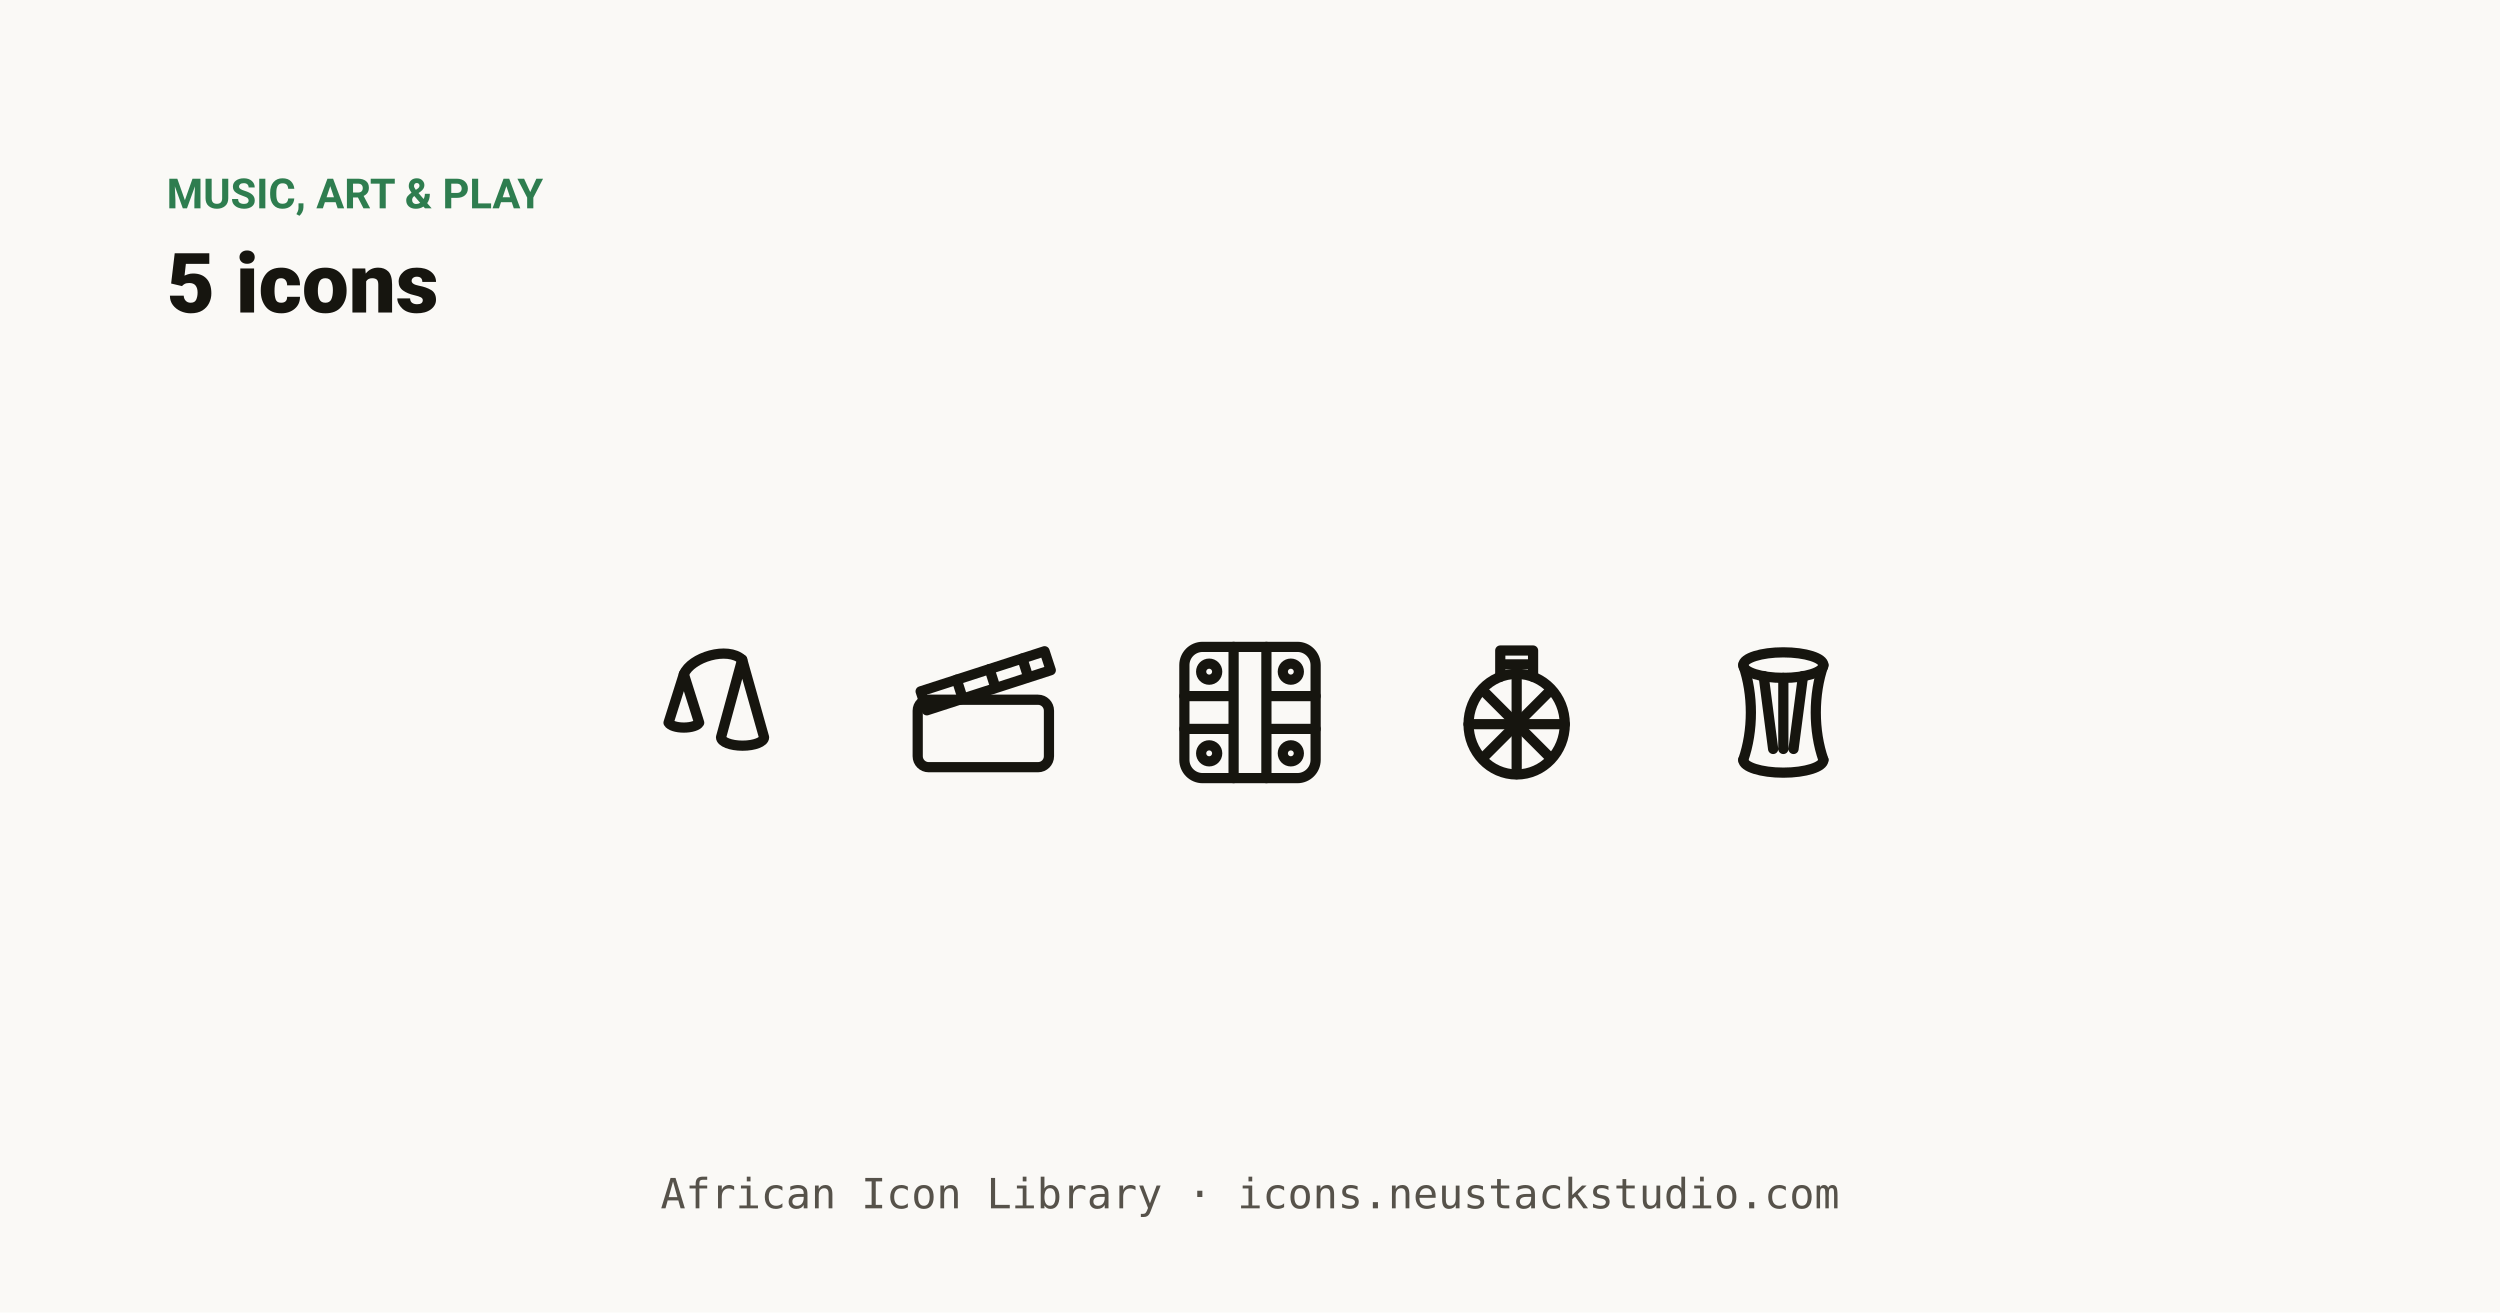
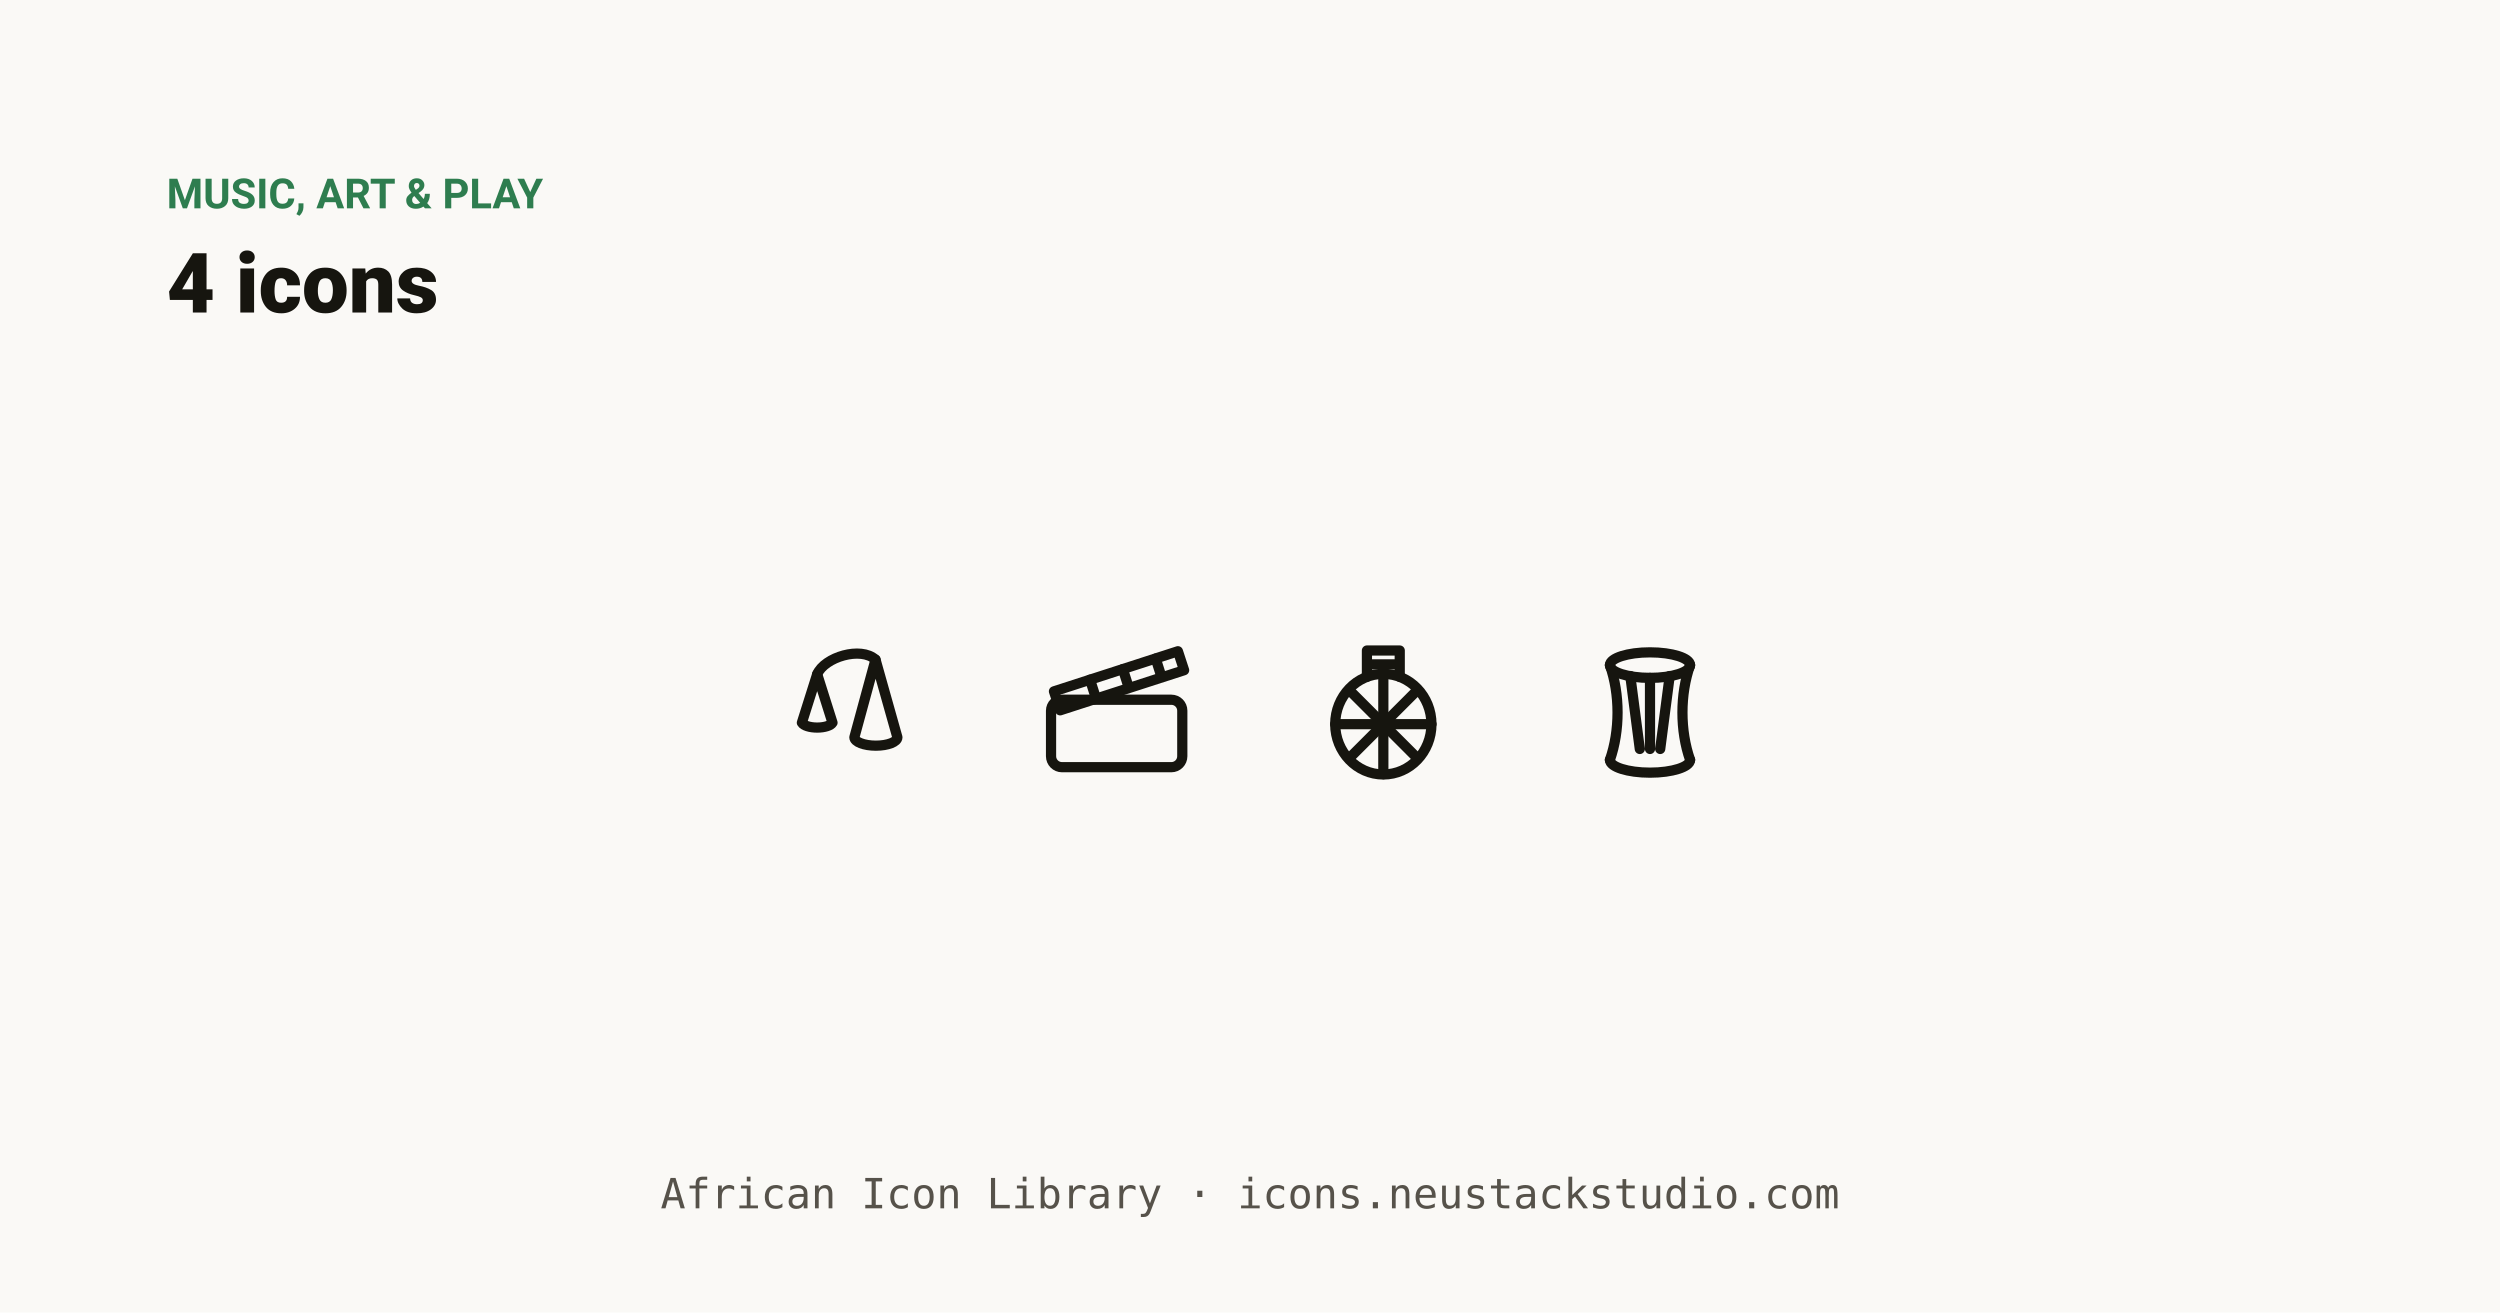
<svg xmlns="http://www.w3.org/2000/svg" width="1200" height="630" viewBox="0 0 1200 630">
  <rect width="1200" height="630" fill="#FAF9F6" />
  <text x="80" y="100" font-family="-apple-system, BlinkMacSystemFont, 'Segoe UI', 'Schibsted Grotesk', Roboto, Helvetica, Arial, sans-serif" font-size="20" font-weight="600" fill="#2E7D4F" text-anchor="start">MUSIC, ART &amp; PLAY</text>
-   <text x="80" y="150" font-family="-apple-system, BlinkMacSystemFont, 'Segoe UI', 'Schibsted Grotesk', Roboto, Helvetica, Arial, sans-serif" font-size="40" font-weight="800" fill="#16150F" text-anchor="start">5 icons</text>
-   <g transform="translate(302 300) scale(3.5)" fill="none" stroke="#16150F" stroke-width="1.4" stroke-linecap="round" stroke-linejoin="round">
+   <text x="80" y="150" font-family="-apple-system, BlinkMacSystemFont, 'Segoe UI', 'Schibsted Grotesk', Roboto, Helvetica, Arial, sans-serif" font-size="40" font-weight="800" fill="#16150F" text-anchor="start">4 icons</text>
+   <g transform="translate(366 300) scale(3.5)" fill="none" stroke="#16150F" stroke-width="1.4" stroke-linecap="round" stroke-linejoin="round">
    <path d="M7.5 6.75 5.4 13.4a2.15.85 0 0 0 4.2 0Z" />
    <path d="M15.5 4.75 12.6 15.4a2.95 1.15 0 0 0 5.9 0Z" />
    <path d="M7.5 6.75c1-2.35 6-3.85 8-2" />
  </g>
-   <g transform="translate(430 300) scale(3.5)" fill="none" stroke="#16150F" stroke-width="1.4" stroke-linecap="round" stroke-linejoin="round">
+   <g transform="translate(494 300) scale(3.5)" fill="none" stroke="#16150F" stroke-width="1.4" stroke-linecap="round" stroke-linejoin="round">
    <rect width="18" height="9.25" x="3" y="10.25" rx="1.5" />
    <path d="m3.4 9.1 17-5.5.85 2.6-17 5.5Z" />
    <path d="m8.35 7.5.7 2.2m3.8-3.65.7 2.2m3.8-3.65.7 2.2" />
  </g>
-   <g transform="translate(558 300) scale(3.5)" fill="none" stroke="#16150F" stroke-width="1.4" stroke-linecap="round" stroke-linejoin="round">
-     <rect width="18" height="18" x="3" y="3" rx="2.5" />
-     <path d="M9.75 3v18m4.5-18v18M3 9.75h6.75M3 14.25h6.75m4.5-4.5H21m-6.75 4.5H21" />
-     <circle cx="6.4" cy="6.4" r="1.1" />
-     <circle cx="17.6" cy="6.4" r="1.1" />
-     <circle cx="6.4" cy="17.6" r="1.1" />
-     <circle cx="17.6" cy="17.6" r="1.1" />
-   </g>
-   <g transform="translate(686 300) scale(3.5)" fill="none" stroke="#16150F" stroke-width="1.4" stroke-linecap="round" stroke-linejoin="round">
+   <g transform="translate(622 300) scale(3.5)" fill="none" stroke="#16150F" stroke-width="1.4" stroke-linecap="round" stroke-linejoin="round">
    <path d="M9.75 3.5h4.5m-4.5 0v3.6m4.5-3.6v3.6m-4.5-1.7h4.5" />
    <ellipse cx="12" cy="13.6" rx="6.6" ry="6.9" />
    <path d="M12 6.75v13.7M5.4 13.6h13.2" />
    <path d="m7.35 8.95 9.3 9.3m0-9.3-9.3 9.3" />
  </g>
-   <g transform="translate(814 300) scale(3.5)" fill="none" stroke="#16150F" stroke-width="1.4" stroke-linecap="round" stroke-linejoin="round">
+   <g transform="translate(750 300) scale(3.5)" fill="none" stroke="#16150F" stroke-width="1.4" stroke-linecap="round" stroke-linejoin="round">
    <ellipse cx="12" cy="5.5" rx="5.5" ry="1.75" />
    <path d="M6.5 5.5c1.4 4 1.4 9 0 13m11-13c-1.4 4-1.4 9 0 13" />
    <path d="M6.5 18.5a5.5 1.75 0 0 0 11 0" />
    <path d="m9.3 7 1.3 10m4.1-10-1.3 10M12 7.25V17" />
  </g>
  <text x="600" y="580" font-family="ui-monospace, SFMono-Regular, Menlo, 'IBM Plex Mono', monospace" font-size="20" font-weight="400" fill="#56524A" text-anchor="middle">African Icon Library · icons.neustackstudio.com</text>
</svg>
